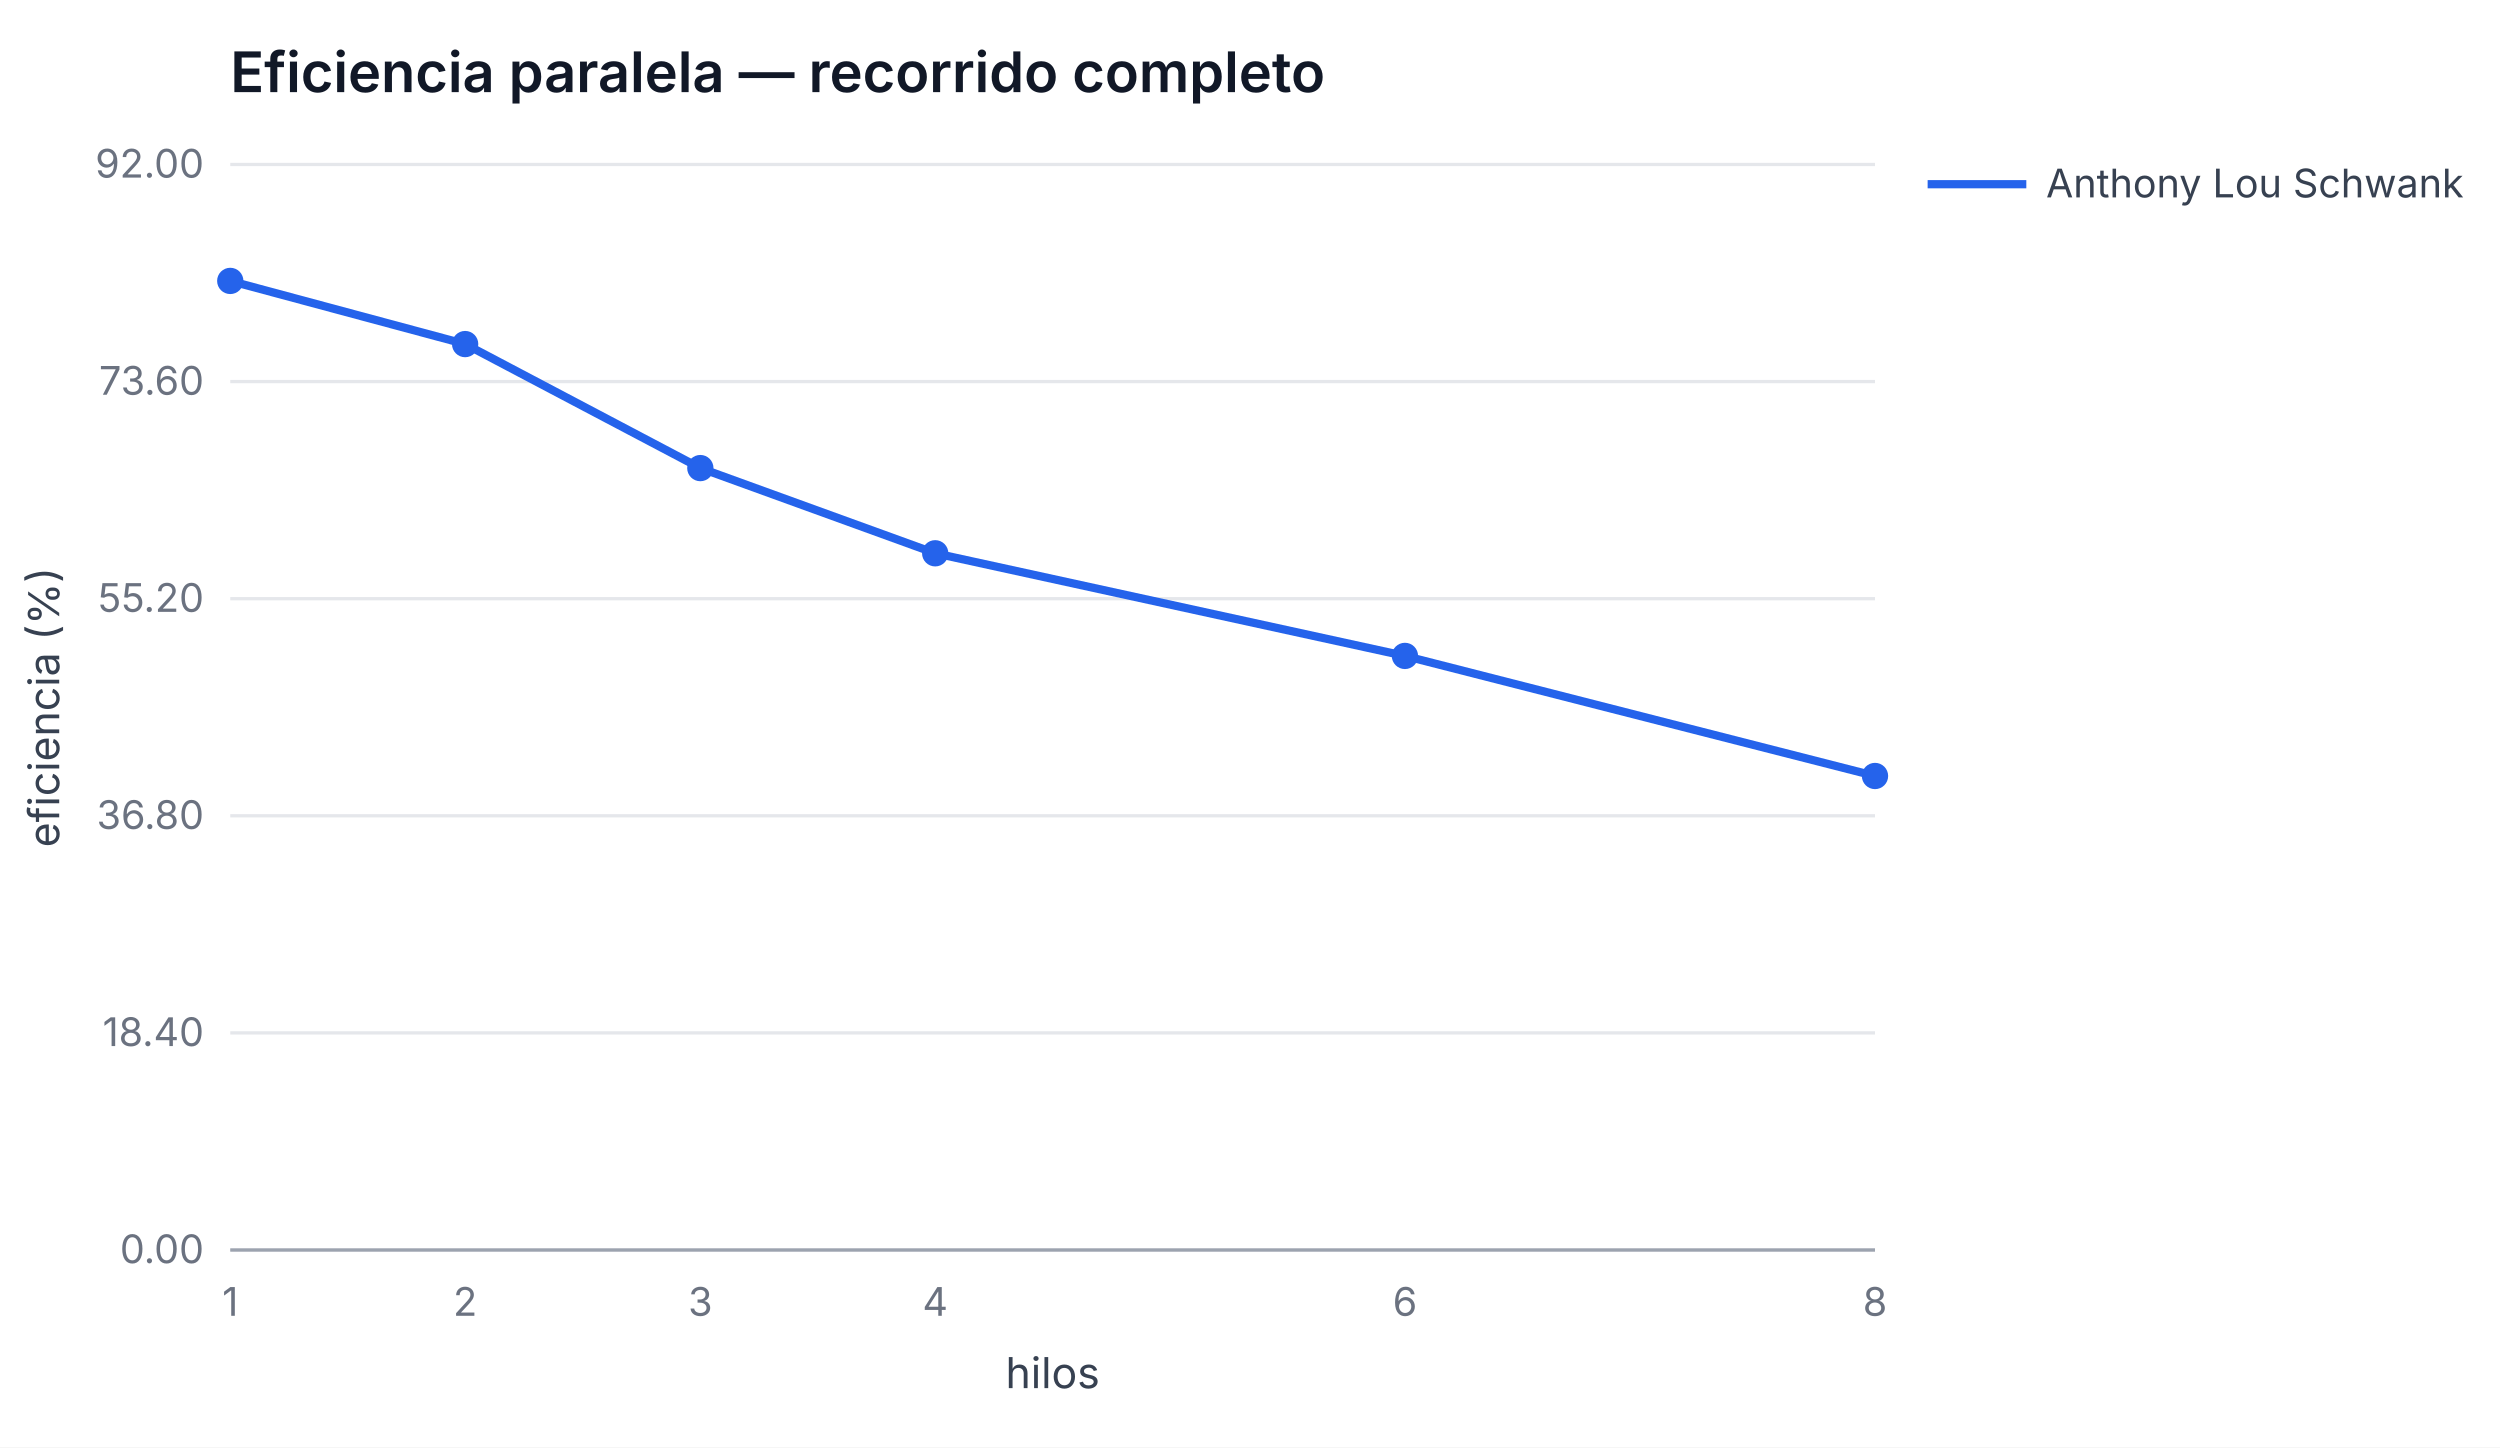
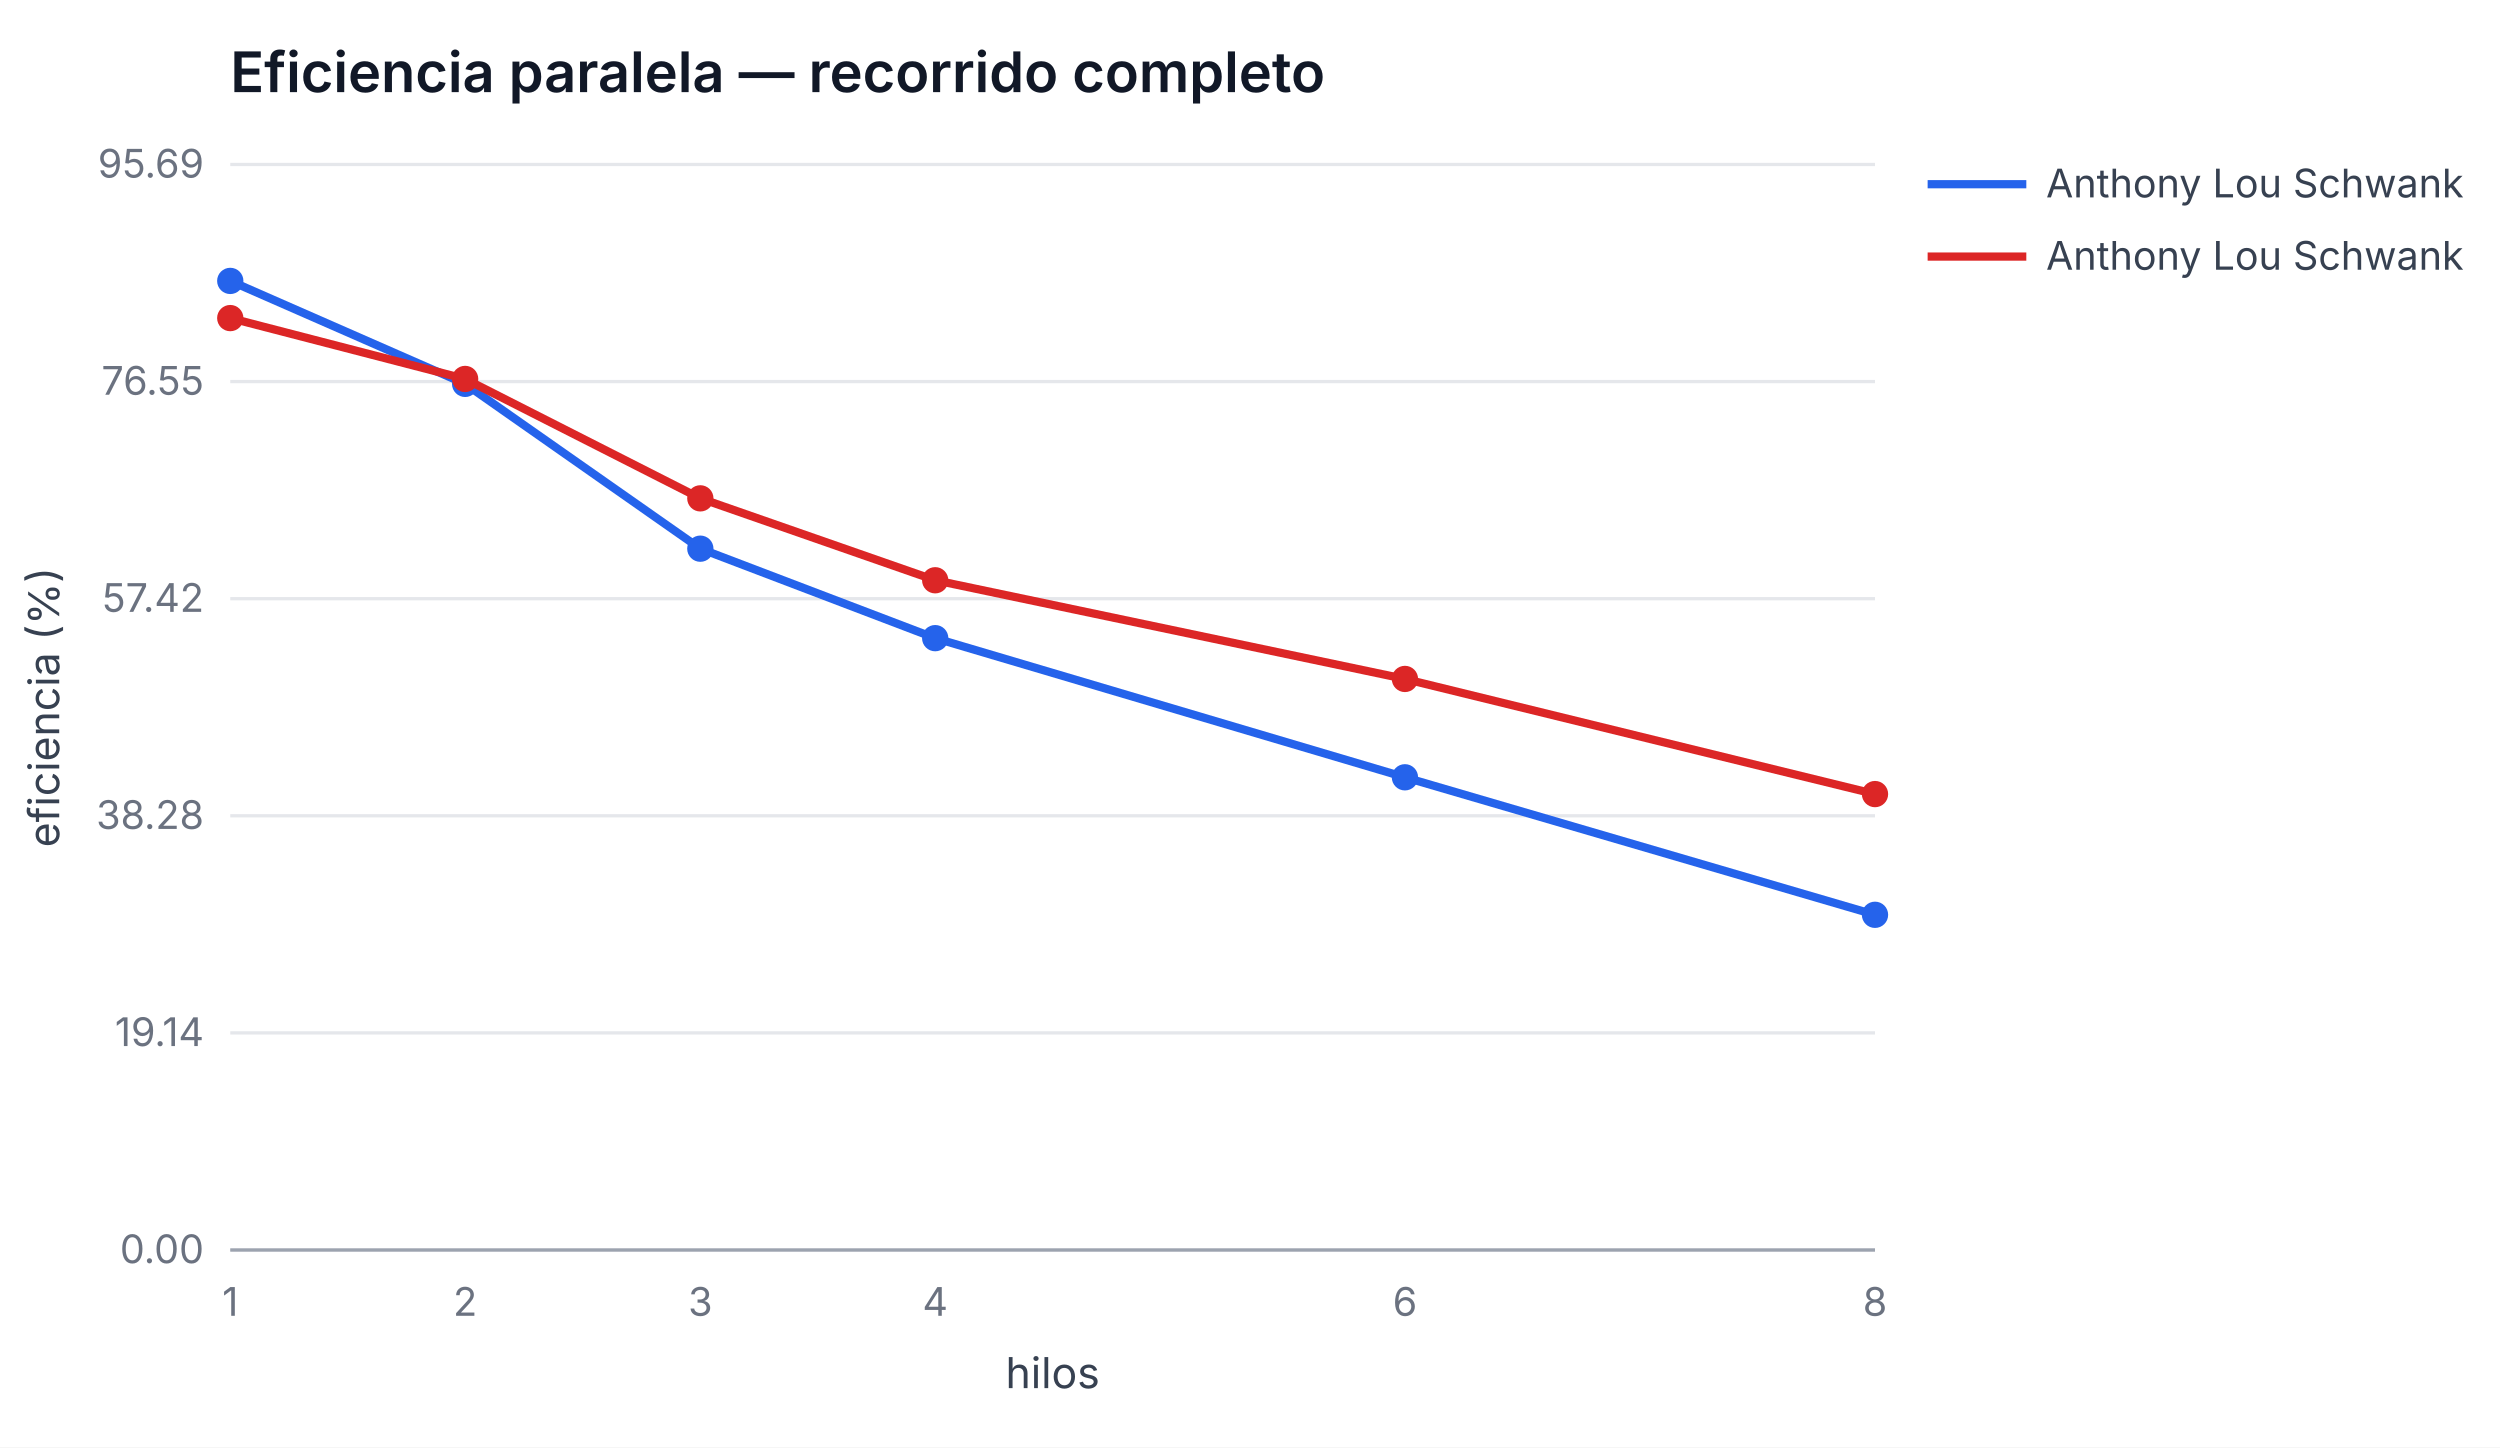
<svg xmlns="http://www.w3.org/2000/svg" width="760" height="440" viewBox="0 0 760 440" font-family="system-ui,-apple-system,Segoe UI,sans-serif">
  <rect width="760" height="440" fill="#ffffff" />
  <text x="70" y="28" font-size="17" font-weight="600" fill="#111827">Eficiencia paralela — recorrido completo</text>
  <line x1="70.0" y1="380.0" x2="570.0" y2="380.0" stroke="#e5e7eb" />
  <text x="62.0" y="384.0" font-size="12" fill="#6b7280" text-anchor="end">0.00</text>
  <line x1="70.0" y1="314.0" x2="570.0" y2="314.0" stroke="#e5e7eb" />
-   <text x="62.0" y="318.0" font-size="12" fill="#6b7280" text-anchor="end">18.40</text>
+   <text x="62.0" y="318.0" font-size="12" fill="#6b7280" text-anchor="end">19.14</text>
  <line x1="70.0" y1="248.0" x2="570.0" y2="248.0" stroke="#e5e7eb" />
-   <text x="62.0" y="252.0" font-size="12" fill="#6b7280" text-anchor="end">36.80</text>
+   <text x="62.0" y="252.0" font-size="12" fill="#6b7280" text-anchor="end">38.28</text>
  <line x1="70.0" y1="182.0" x2="570.0" y2="182.0" stroke="#e5e7eb" />
-   <text x="62.0" y="186.0" font-size="12" fill="#6b7280" text-anchor="end">55.20</text>
+   <text x="62.0" y="186.0" font-size="12" fill="#6b7280" text-anchor="end">57.42</text>
  <line x1="70.0" y1="116.0" x2="570.0" y2="116.0" stroke="#e5e7eb" />
-   <text x="62.0" y="120.0" font-size="12" fill="#6b7280" text-anchor="end">73.60</text>
+   <text x="62.0" y="120.0" font-size="12" fill="#6b7280" text-anchor="end">76.55</text>
  <line x1="70.0" y1="50.0" x2="570.0" y2="50.0" stroke="#e5e7eb" />
-   <text x="62.0" y="54.0" font-size="12" fill="#6b7280" text-anchor="end">92.00</text>
+   <text x="62.0" y="54.0" font-size="12" fill="#6b7280" text-anchor="end">95.69</text>
  <text x="70.0" y="400.0" font-size="12" fill="#6b7280" text-anchor="middle">1</text>
  <text x="141.4" y="400.0" font-size="12" fill="#6b7280" text-anchor="middle">2</text>
  <text x="212.9" y="400.0" font-size="12" fill="#6b7280" text-anchor="middle">3</text>
  <text x="284.3" y="400.0" font-size="12" fill="#6b7280" text-anchor="middle">4</text>
  <text x="427.1" y="400.0" font-size="12" fill="#6b7280" text-anchor="middle">6</text>
  <text x="570.0" y="400.0" font-size="12" fill="#6b7280" text-anchor="middle">8</text>
  <line x1="70" y1="380.0" x2="570" y2="380.0" stroke="#9ca3af" />
  <text x="320.0" y="422" font-size="13" fill="#374151" text-anchor="middle">hilos</text>
  <text x="18" y="215.0" font-size="13" fill="#374151" text-anchor="middle" transform="rotate(-90 18 215.0)">eficiencia (%)</text>
-   <path d="M70.0,85.4 L141.4,104.6 L212.9,142.3 L284.3,168.2 L427.1,199.4 L570.0,235.9" fill="none" stroke="#2563eb" stroke-width="2.5" />
+   <path d="M70.0,85.4 L141.4,116.7 L212.9,166.8 L284.3,194.0 L427.1,236.3 L570.0,278.1" fill="none" stroke="#2563eb" stroke-width="2.5" />
  <circle cx="70.0" cy="85.4" r="4" fill="#2563eb" />
-   <circle cx="141.4" cy="104.6" r="4" fill="#2563eb" />
-   <circle cx="212.9" cy="142.3" r="4" fill="#2563eb" />
-   <circle cx="284.3" cy="168.2" r="4" fill="#2563eb" />
-   <circle cx="427.1" cy="199.4" r="4" fill="#2563eb" />
-   <circle cx="570.0" cy="235.9" r="4" fill="#2563eb" />
+   <circle cx="141.4" cy="116.7" r="4" fill="#2563eb" />
+   <circle cx="212.9" cy="166.8" r="4" fill="#2563eb" />
+   <circle cx="284.3" cy="194.0" r="4" fill="#2563eb" />
+   <circle cx="427.1" cy="236.3" r="4" fill="#2563eb" />
+   <circle cx="570.0" cy="278.1" r="4" fill="#2563eb" />
+   <path d="M70.0,96.7 L141.4,115.2 L212.9,151.5 L284.3,176.4 L427.1,206.4 L570.0,241.4" fill="none" stroke="#dc2626" stroke-width="2.5" />
+   <circle cx="70.0" cy="96.7" r="4" fill="#dc2626" />
+   <circle cx="141.4" cy="115.2" r="4" fill="#dc2626" />
+   <circle cx="212.9" cy="151.5" r="4" fill="#dc2626" />
+   <circle cx="284.3" cy="176.4" r="4" fill="#dc2626" />
+   <circle cx="427.1" cy="206.4" r="4" fill="#dc2626" />
+   <circle cx="570.0" cy="241.4" r="4" fill="#dc2626" />
  <line x1="586" y1="56.0" x2="616" y2="56.0" stroke="#2563eb" stroke-width="2.5" />
  <text x="622" y="60.0" font-size="12" fill="#374151">Anthony Lou Schwank</text>
+   <line x1="586" y1="78.0" x2="616" y2="78.0" stroke="#dc2626" stroke-width="2.5" />
+   <text x="622" y="82.0" font-size="12" fill="#374151">Anthony Lou Schwank</text>
</svg>
